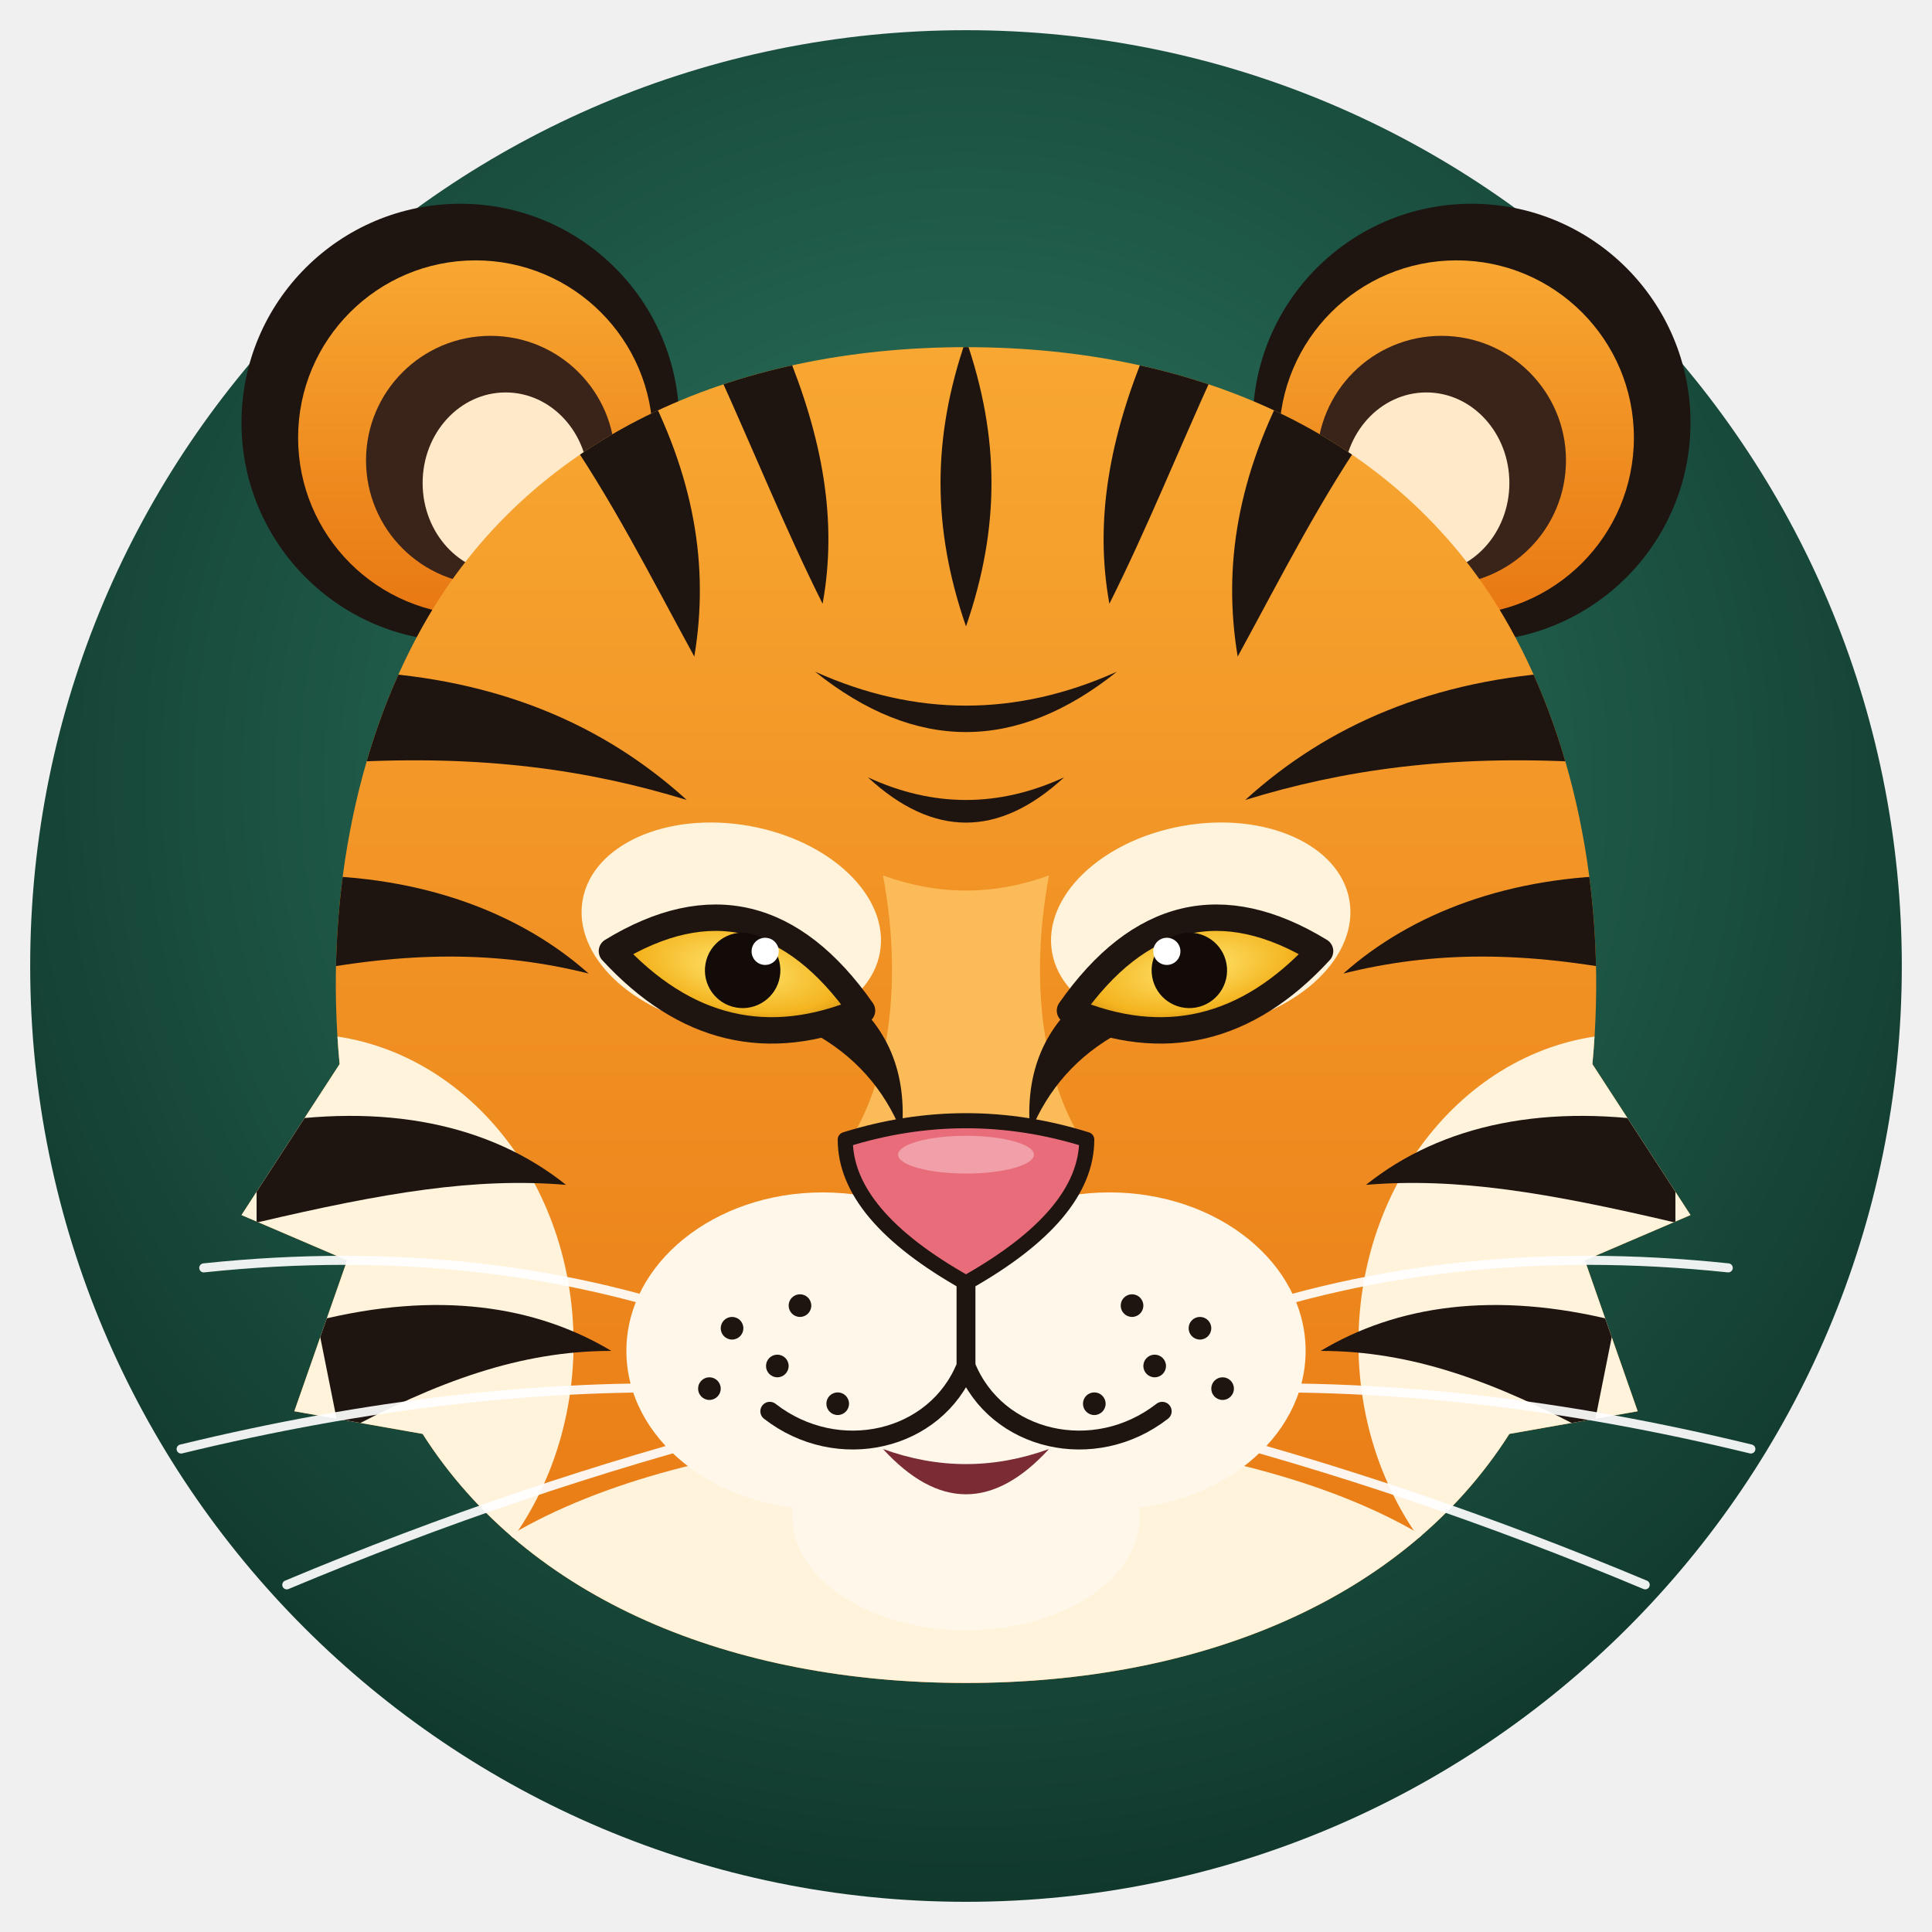
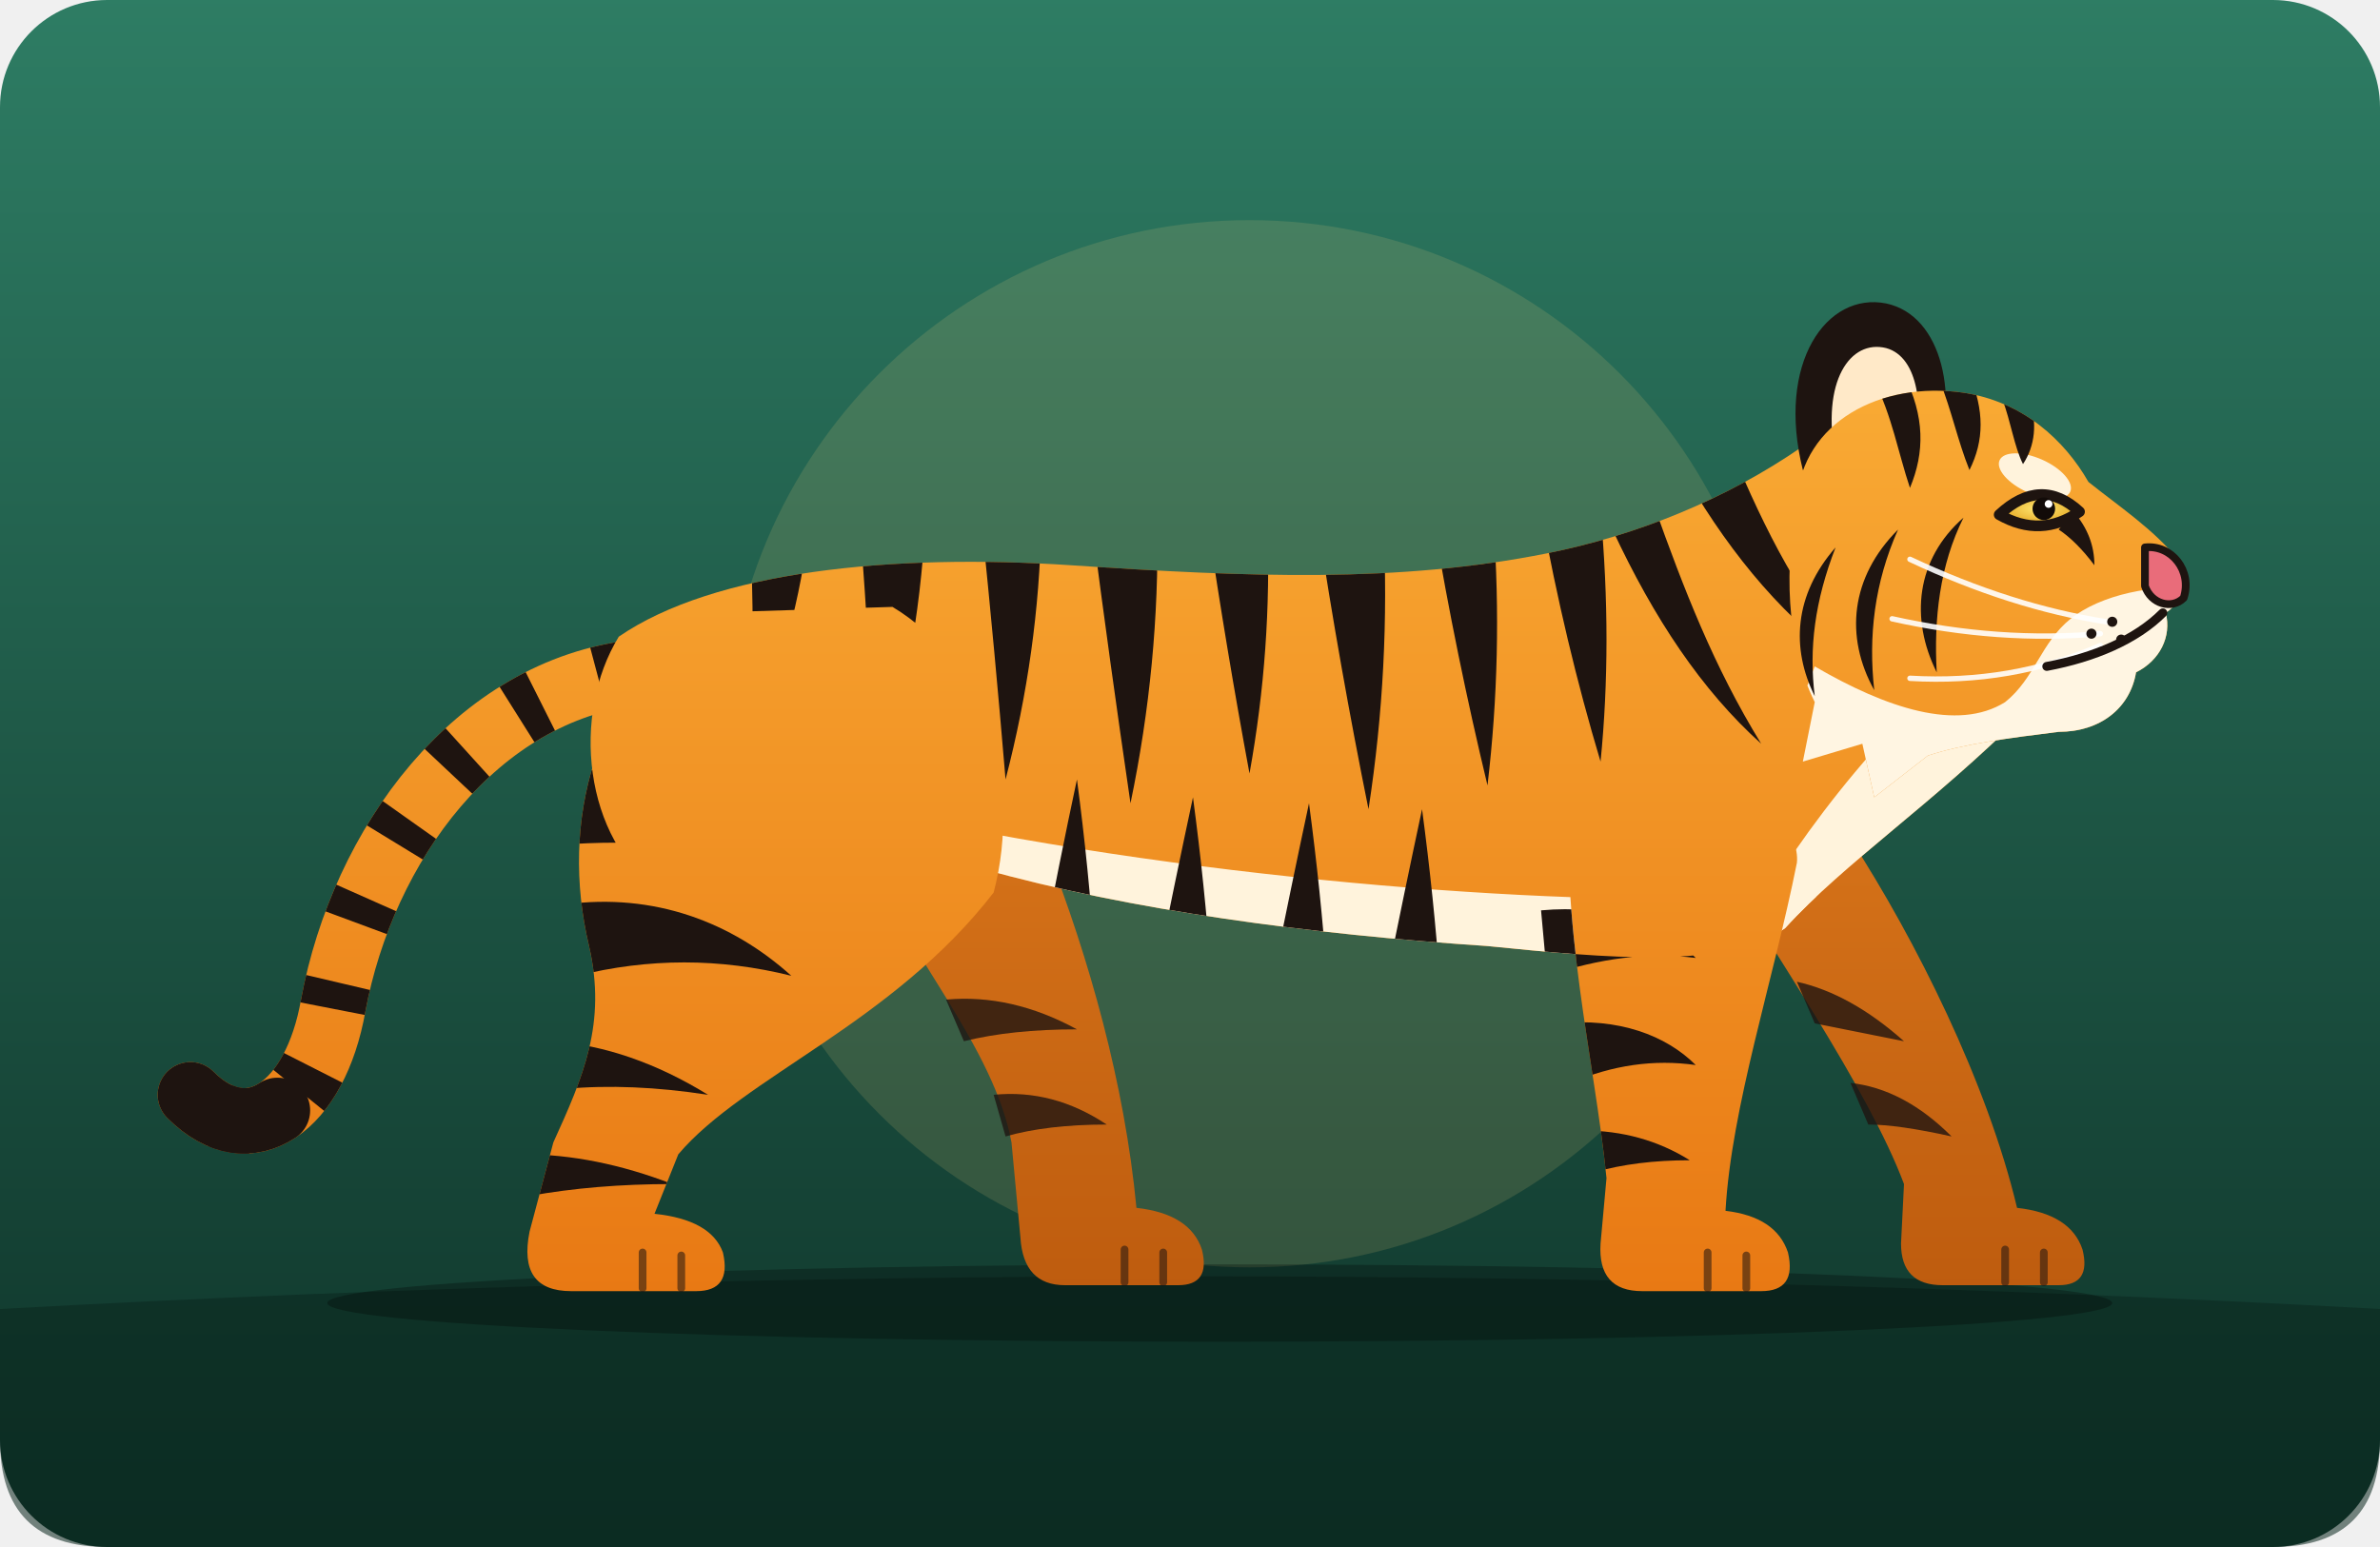
- <svg xmlns="http://www.w3.org/2000/svg" viewBox="0 0 512 512" width="512" height="512" role="img" aria-labelledby="tigerTitle tigerDesc">
+ <svg xmlns="http://www.w3.org/2000/svg" viewBox="0 0 800 520" width="800" height="520" role="img" aria-labelledby="tigerTitle tigerDesc">
  <defs>
-     <radialGradient id="bg" cx="50%" cy="40%" r="65%">
+     <linearGradient id="bg" x1="0" y1="0" x2="0" y2="1">
      <stop offset="0" stop-color="#2E7D64" />
      <stop offset="1" stop-color="#0E3228" />
-     </radialGradient>
-     <linearGradient id="fur" x1="0" y1="0" x2="0" y2="1">
-       <stop offset="0" stop-color="#F8A732" />
+     </linearGradient>
+     <linearGradient id="fur" gradientUnits="userSpaceOnUse" x1="0" y1="130" x2="0" y2="440">
+       <stop offset="0" stop-color="#F9AA34" />
      <stop offset="1" stop-color="#E87813" />
+     </linearGradient>
+     <linearGradient id="furFar" gradientUnits="userSpaceOnUse" x1="0" y1="260" x2="0" y2="440">
+       <stop offset="0" stop-color="#D8751A" />
+       <stop offset="1" stop-color="#BD5B0E" />
    </linearGradient>
    <radialGradient id="iris" cx="50%" cy="45%" r="60%">
      <stop offset="0" stop-color="#FFE873" />
-       <stop offset="0.65" stop-color="#F4B41F" />
-       <stop offset="1" stop-color="#B46E08" />
+       <stop offset="1" stop-color="#E09A12" />
    </radialGradient>
-     <path id="headShape" d="M256 92 C318 92 372 116 400 166 C418 198 426 240 422 282 L448 322 L420 334 L434 374 L400 380 C372 424 318 446 256 446 C194 446 140 424 112 380 L78 374 L92 334 L64 322 L90 282 C86 240 94 198 112 166 C140 116 194 92 256 92 Z" />
+     <path id="torso" d="M208 214 C240 192 300 186 360 190 C420 194 470 196 520 186 C550 180 580 168 606 150 L680 240 C650 270 620 290 600 312 C580 326 540 322 500 318 C440 314 380 306 330 292 C300 300 250 310 222 300 C196 282 192 240 208 214 Z" />
+     <path id="legFrontNear" d="M528 262 C524 310 536 356 540 396 L538 418 Q537 434 552 434 L592 434 Q604 434 601 421 Q597 409 580 407 C582 372 596 330 604 290 C606 270 560 240 528 262 Z" />
+     <path id="legHindNear" d="M236 206 C200 232 188 276 198 318 C204 344 196 362 186 384 L178 414 Q174 434 192 434 L234 434 Q246 434 243 421 Q239 410 220 408 L228 388 C250 362 300 344 334 300 C344 262 330 222 300 204 Z" />
+     <path id="head" d="M604 168 C606 142 632 128 660 132 C680 135 694 148 702 162 C712 170 724 178 732 188 C736 194 734 202 728 206 C730 214 726 222 718 226 C716 238 706 246 692 246 C676 248 660 250 648 254 L630 268 L626 250 L606 256 L610 236 C600 216 600 190 604 168 Z" />
+     <clipPath id="torsoClip">
+       <use href="#torso" />
+     </clipPath>
+     <clipPath id="bodyClip">
+       <use href="#torso" />
+       <use href="#legFrontNear" />
+       <use href="#legHindNear" />
+     </clipPath>
    <clipPath id="headClip">
-       <use href="#headShape" />
+       <use href="#head" />
    </clipPath>
-     <g id="ear">
-       <circle cx="122" cy="112" r="58" fill="#1E1410" />
-       <circle cx="126" cy="116" r="47" fill="url(#fur)" />
-       <circle cx="130" cy="122" r="33" fill="#3A2318" />
-       <ellipse cx="134" cy="128" rx="22" ry="24" fill="#FFE9C8" />
-     </g>
-     <g id="cheekFur">
-       <ellipse cx="80" cy="356" rx="72" ry="82" fill="#FFF3DC" />
-     </g>
-     <g id="sideStripes" fill="#1E1410">
-       <path d="M96 178 C132 180 160 192 182 212 C156 204 128 200 92 202 Z" />
-       <path d="M80 232 C112 232 138 242 156 258 C132 252 108 252 78 258 Z" />
-       <path d="M68 298 C102 292 130 298 150 314 C126 312 102 316 68 324 Z" />
-       <path d="M84 350 C116 342 142 346 162 358 C138 358 116 366 90 380 Z" />
-       <path d="M170 100 C184 126 188 150 184 174 C172 152 162 132 148 112 Z" />
-       <path d="M208 92 C218 116 222 138 218 160 C208 140 200 120 190 98 Z" />
-     </g>
-     <g id="eye">
-       <g transform="rotate(10 196 256)">
-         <ellipse cx="192" cy="246" rx="40" ry="27" fill="#FFF3DC" />
-         <path d="M224 258 Q244 268 246 292 Q236 276 218 270 Z" fill="#1E1410" />
-         <path d="M162 258 Q196 228 230 262 Q196 284 162 258 Z" fill="url(#iris)" stroke="#1E1410" stroke-width="7" stroke-linejoin="round" />
-         <circle cx="197" cy="257" r="10" fill="#120B08" />
-         <circle cx="202" cy="251" r="3.6" fill="#FFFFFF" />
-       </g>
-     </g>
-     <g id="muzzleSide">
-       <ellipse cx="218" cy="358" rx="52" ry="42" fill="#FFF8EA" />
-       <g fill="#1E1410">
-         <circle cx="212" cy="346" r="3" />
-         <circle cx="194" cy="352" r="3" />
-         <circle cx="206" cy="362" r="3" />
-         <circle cx="188" cy="368" r="3" />
-         <circle cx="222" cy="372" r="3" />
-       </g>
-     </g>
-     <g id="whiskers" fill="none" stroke="#FFFFFF" stroke-width="2.4" stroke-linecap="round" opacity="0.92">
-       <path d="M194 352 Q130 328 54 336" />
-       <path d="M188 368 Q122 366 48 384" />
-       <path d="M200 378 Q138 394 76 420" />
-     </g>
  </defs>
-   <circle cx="256" cy="256" r="248" fill="url(#bg)" />
-   <use href="#ear" />
-   <use href="#ear" transform="translate(512 0) scale(-1 1)" />
-   <use href="#headShape" fill="url(#fur)" />
+   <rect width="800" height="520" rx="36" fill="url(#bg)" />
+   <circle cx="420" cy="250" r="176" fill="#FFD27A" opacity="0.14" />
+   <path d="M0 440 Q400 418 800 440 V484 Q800 520 764 520 H36 Q0 520 0 484 Z" fill="#0A261E" opacity="0.55" />
+   <ellipse cx="410" cy="438" rx="300" ry="13" fill="#000000" opacity="0.28" />
+   <g fill="none" stroke-width="22">
+     <path d="M214 226 C160 232 122 284 112 338 C106 372 84 388 64 368" stroke="url(#fur)" stroke-linecap="round" />
+     <path d="M214 226 C160 232 122 284 112 338 C106 372 84 388 64 368" stroke="#1E1410" stroke-dasharray="9 21" stroke-dashoffset="-34" />
+     <path d="M93.25 373.25 C84.5 379 74 378 64 368" stroke="#1E1410" stroke-linecap="round" />
+   </g>
+   <g fill="url(#furFar)">
+     <path d="M572 280 C596 320 628 366 640 398 L639 418 Q639 432 653 432 L692 432 Q703 432 700 420 Q696 408 678 406 C668 364 644 316 622 282 Z" />
+     <path d="M286 280 C306 322 334 352 340 384 L343 416 Q344 432 358 432 L396 432 Q407 432 404 420 Q400 408 382 406 C378 364 366 322 352 286 Z" />
+   </g>
+   <g fill="#1E1410" opacity="0.8">
+     <path d="M604 330 Q622 334 640 350 Q620 346 610 344 Z" />
+     <path d="M622 364 Q640 366 656 382 Q638 378 628 378 Z" />
+     <path d="M318 336 Q340 334 362 346 Q340 346 324 350 Z" />
+     <path d="M334 368 Q354 366 372 378 Q352 378 338 382 Z" />
+   </g>
+   <use href="#torso" fill="url(#fur)" />
+   <g clip-path="url(#torsoClip)" fill="#FFF3DC">
+     <path d="M610 300 C560 306 440 300 332 280 C310 284 292 296 280 312 L280 340 L620 340 Z" />
+     <path d="M704 232 C668 260 636 290 612 324 L578 328 C598 290 624 254 660 222 Z" />
+   </g>
+   <use href="#legHindNear" fill="url(#fur)" />
+   <use href="#legFrontNear" fill="url(#fur)" />
+   <g clip-path="url(#bodyClip)" fill="#1E1410">
+     <path d="M252 176 Q254 213 252 250 Q268 213 272 176 Z" />
+     <path d="M289 176 Q292.7 222 294 268 Q308.6 222 311 176 Z" />
+     <path d="M330 176 Q334.4 219 338 262 Q349.2 219 350 176 Z" />
+     <path d="M367 176 Q373.1 223 380 270 Q389.8 223 389 176 Z" />
+     <path d="M406 176 Q412.2 218 420 260 Q427.6 218 426 176 Z" />
+     <path d="M443 176 Q450.3 224 460 272 Q467.4 224 465 176 Z" />
+     <path d="M482 176 Q489.4 220 500 264 Q505.2 220 502 176 Z" />
+     <path d="M518 172 Q526 216 538 256 Q542 216 538 172 Z" />
+     <path d="M556 170 C566 198 576 224 592 250 C572 232 556 208 542 178 Z" />
+     <path d="M584 156 C596 184 608 206 628 228 C604 212 586 192 570 166 Z" />
+     <path d="M350 322 Q356 290 362 262 Q366 292 368 322 Z" />
+     <path d="M389 326 Q395 296 401 268 Q405 298 407 326 Z" />
+     <path d="M428 328 Q434 298 440 270 Q444 300 446 328 Z" />
+     <path d="M466 330 Q472 300 478 272 Q482 302 484 330 Z" />
+     <path d="M186 258 C216 258 242 270 262 290 C238 284 214 282 188 284 Z" />
+     <path d="M190 304 C220 300 246 310 266 328 C242 322 218 322 194 328 Z" />
+     <path d="M186 350 Q212 352 238 368 Q212 364 190 366 Z" />
+     <path d="M176 388 Q200 388 226 398 Q200 398 178 402 Z" />
+     <path d="M518 306 C540 304 558 310 570 322 C554 320 538 322 520 328 Z" />
+     <path d="M524 344 C544 342 560 348 570 358 C556 356 542 358 528 364 Z" />
+     <path d="M532 380 Q552 380 568 390 Q550 390 536 394 Z" />
+   </g>
+   <g fill="none" stroke="#1E1410" stroke-width="2.6" stroke-linecap="round" opacity="0.55">
+     <path d="M574 421 V433 M587 422 V433" />
+     <path d="M216 421 V433 M229 422 V433" />
+     <path d="M674 420 V431 M687 421 V431" />
+     <path d="M378 420 V431 M391 421 V431" />
+   </g>
+   <path d="M606 158 C597 122 614 98 634 102 C653 106 659 134 650 158 Z" fill="#1E1410" />
+   <path d="M617 154 C612 128 622 114 634 117 C645 120 647 138 643 154 Z" fill="#FFE9C8" />
+   <use href="#head" fill="url(#fur)" />
  <g clip-path="url(#headClip)">
-     <use href="#cheekFur" />
-     <use href="#cheekFur" transform="translate(512 0) scale(-1 1)" />
-     <ellipse cx="256" cy="446" rx="150" ry="66" fill="#FFF3DC" />
-     <use href="#sideStripes" />
-     <use href="#sideStripes" transform="translate(512 0) scale(-1 1)" />
+     <path d="M740 198 C724 196 706 200 696 208 C686 216 684 228 674 236 C658 246 634 238 610 224 L590 276 L744 276 Z" fill="#FFF5E2" />
+     <ellipse cx="684" cy="160" rx="13" ry="6" fill="#FFF3DC" transform="rotate(24 684 160)" />
    <g fill="#1E1410">
-       <path d="M256 90 C265 116 265 140 256 166 C247 140 247 116 256 90 Z" />
-       <path d="M216 178 Q256 196 296 178 Q256 210 216 178 Z" />
-       <path d="M230 206 Q256 218 282 206 Q256 230 230 206 Z" />
+       <path d="M640 126 C647 140 647 152 642 164 C638 152 636 140 630 128 Z" />
+       <path d="M662 126 C667 138 667 148 662 158 C658 148 656 138 652 128 Z" />
+       <path d="M682 134 C685 142 684 150 680 156 C677 150 676 142 673 134 Z" />
+       <path d="M660 174 C644 188 642 208 651 226 C650 208 652 190 660 174 Z" />
+       <path d="M638 178 C622 194 620 214 630 232 C628 214 630 196 638 178 Z" />
+       <path d="M617 184 C603 200 602 218 610 234 C608 218 610 202 617 184 Z" />
    </g>
  </g>
-   <path d="M234 232 C240 264 234 290 224 304 Q256 292 288 304 C278 290 272 264 278 232 Q256 240 234 232 Z" fill="#FBBB58" />
-   <use href="#eye" />
-   <use href="#eye" transform="translate(512 0) scale(-1 1)" />
-   <use href="#whiskers" />
-   <use href="#whiskers" transform="translate(512 0) scale(-1 1)" />
-   <ellipse cx="256" cy="402" rx="46" ry="30" fill="#FFF8EA" />
-   <use href="#muzzleSide" />
-   <use href="#muzzleSide" transform="translate(512 0) scale(-1 1)" />
-   <path d="M234 384 Q256 408 278 384 Q256 392 234 384 Z" fill="#7A2B33" />
-   <path d="M256 338 V362 M256 362 C248 382 222 388 204 374 M256 362 C264 382 290 388 308 374" fill="none" stroke="#1E1410" stroke-width="5" stroke-linecap="round" stroke-linejoin="round" />
-   <path d="M224 302 Q256 292 288 302 Q288 322 256 340 Q224 322 224 302 Z" fill="#E96C7A" stroke="#1E1410" stroke-width="4" stroke-linejoin="round" />
-   <ellipse cx="256" cy="306" rx="18" ry="5" fill="#FFFFFF" opacity="0.35" />
+   <path d="M697 172 Q704 180 704 190 Q698 182 692 178 Z" fill="#1E1410" />
+   <path d="M672 173 Q686 160 699 172 Q686 181 672 173 Z" fill="url(#iris)" stroke="#1E1410" stroke-width="3.6" stroke-linejoin="round" />
+   <circle cx="687" cy="171" r="3.8" fill="#120B08" />
+   <circle cx="688.6" cy="169.4" r="1.3" fill="#FFFFFF" />
+   <g fill="none" stroke="#FFFFFF" stroke-width="1.8" stroke-linecap="round" opacity="0.9">
+     <path d="M708 209 Q676 204 642 188" />
+     <path d="M706 213 Q672 216 636 208" />
+     <path d="M706 217 Q676 230 642 228" />
+   </g>
+   <path d="M721 184 C730 183 737 192 734 201 C730 205 723 203 721 197 Z" fill="#E96C7A" stroke="#1E1410" stroke-width="2.6" stroke-linejoin="round" />
+   <path d="M727 206 C718 215 704 221 688 224" fill="none" stroke="#1E1410" stroke-width="3" stroke-linecap="round" />
+   <g fill="#1E1410">
+     <circle cx="710" cy="209" r="1.7" />
+     <circle cx="703" cy="213" r="1.7" />
+     <circle cx="713" cy="215" r="1.7" />
+   </g>
</svg>
